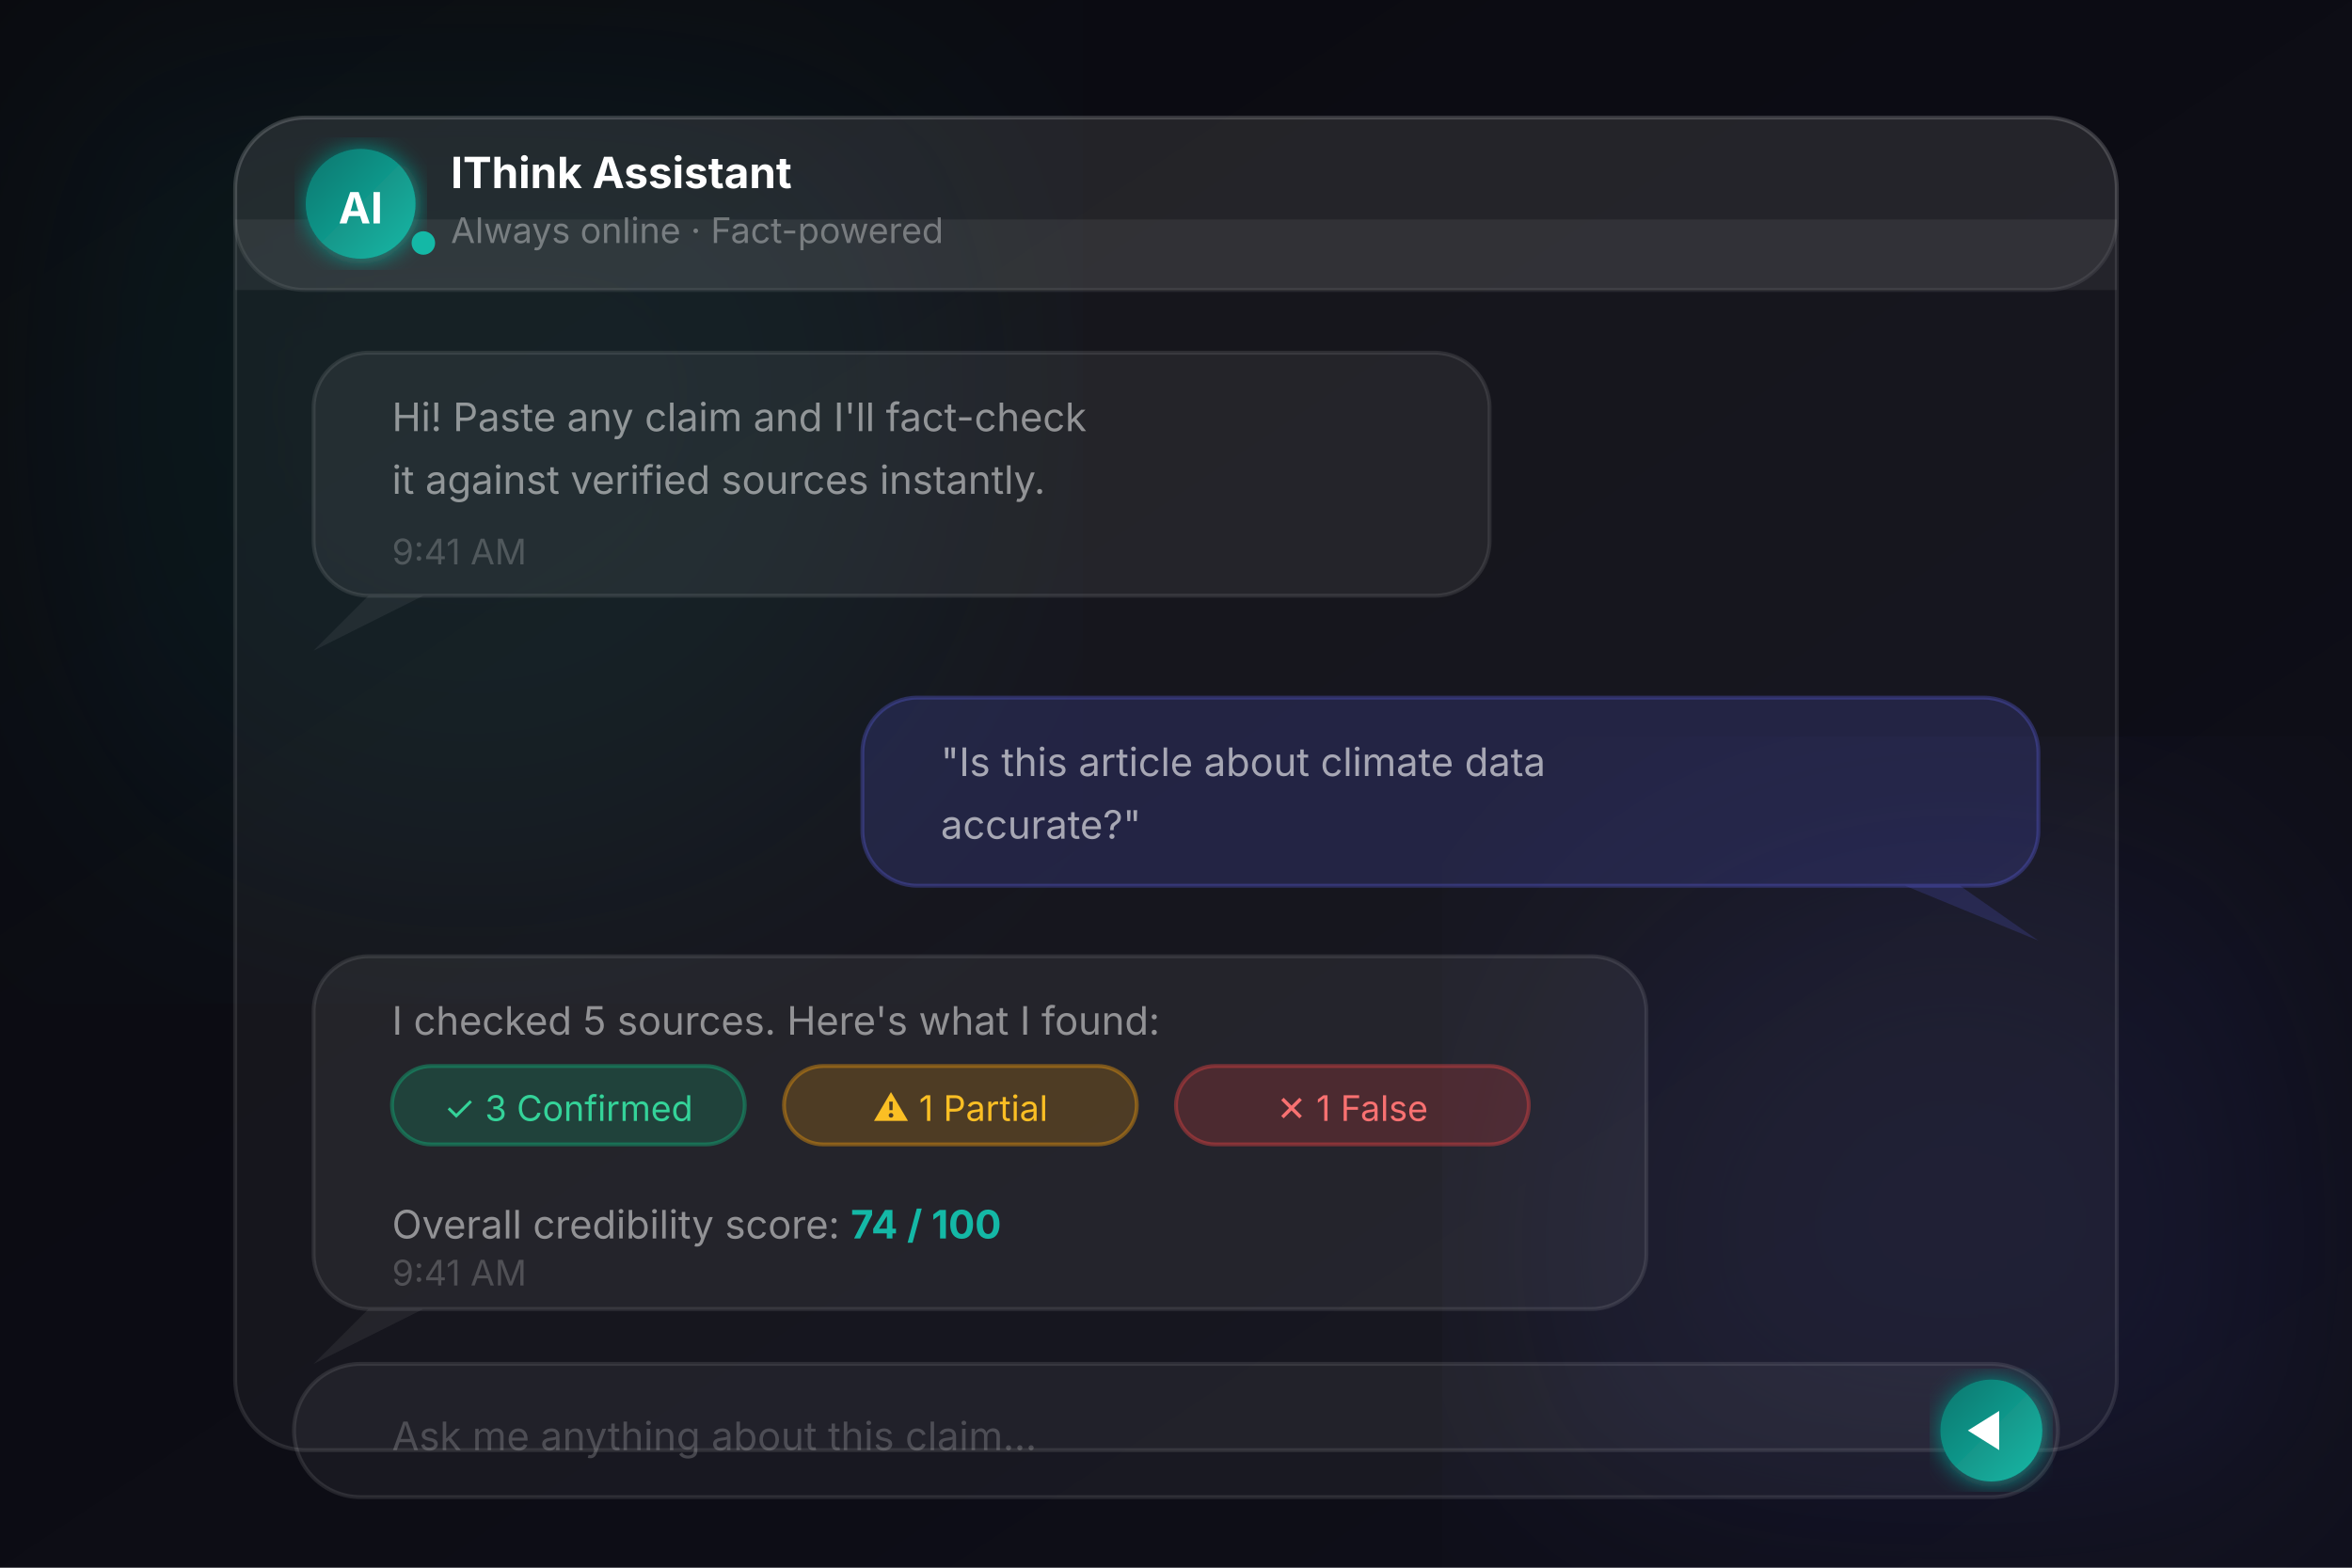
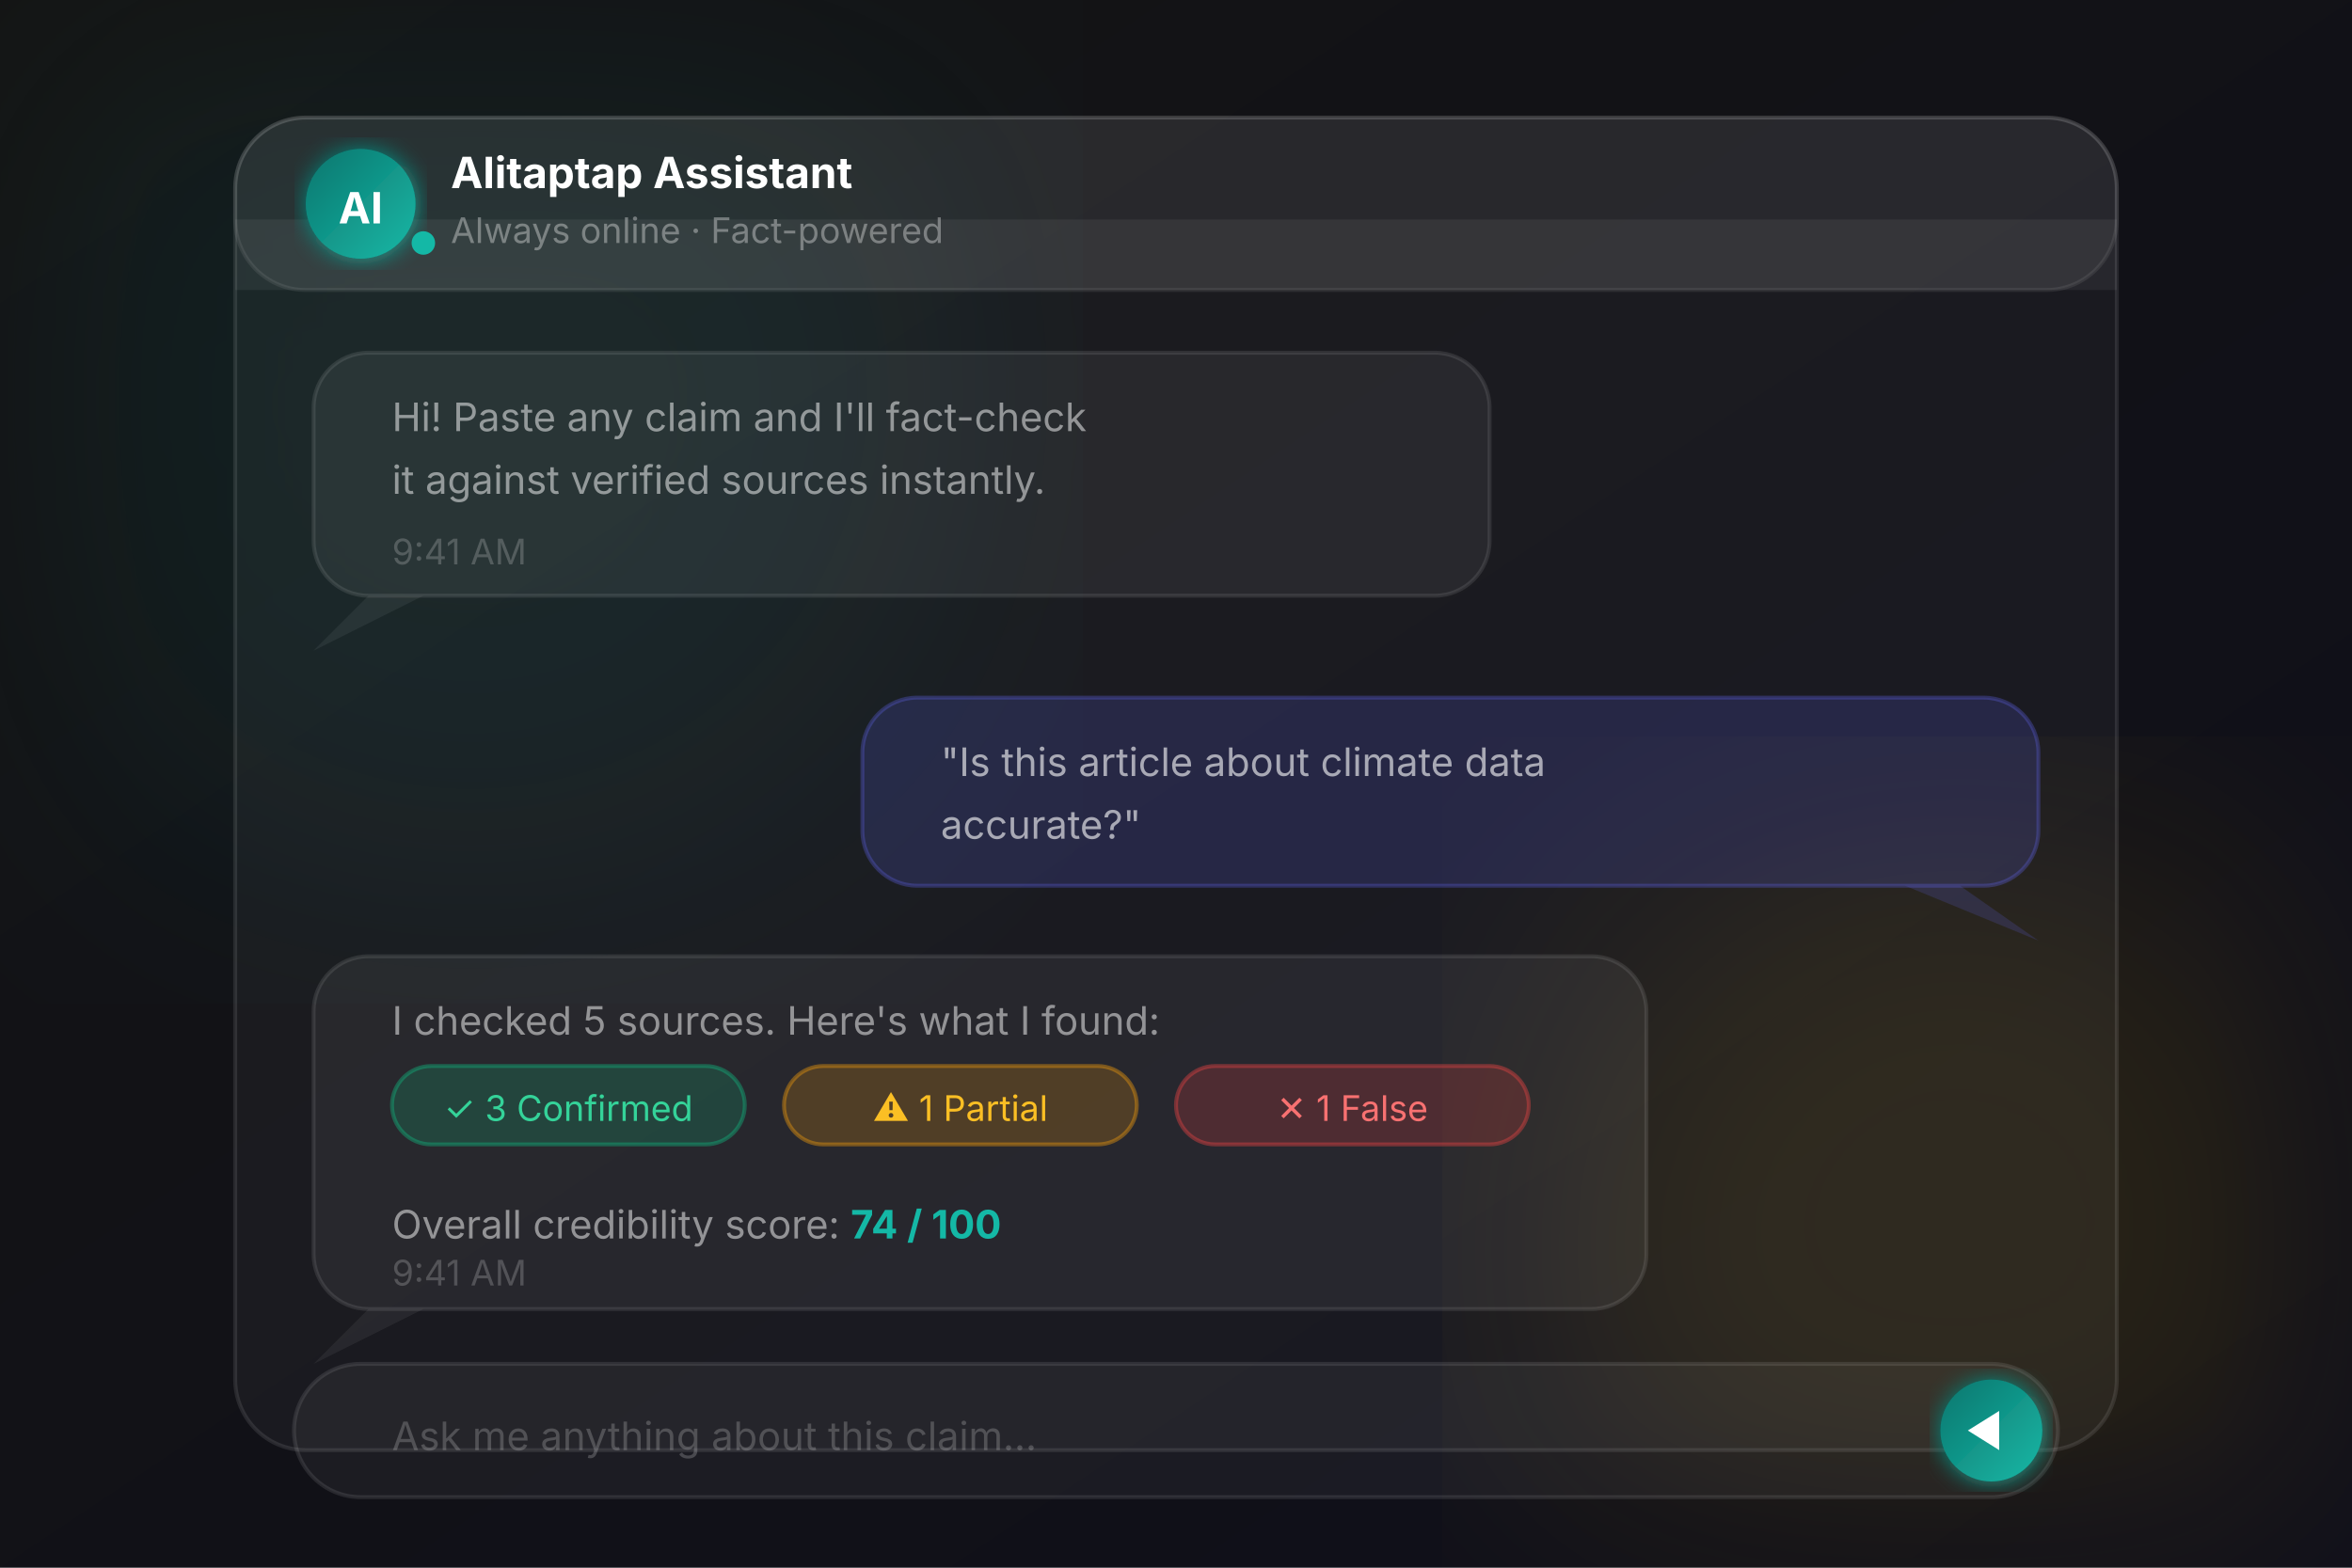
<svg xmlns="http://www.w3.org/2000/svg" viewBox="0 0 600 400" width="600" height="400">
  <defs>
    <linearGradient id="bg" x1="0%" y1="0%" x2="100%" y2="100%">
-       <stop offset="0%" style="stop-color:#0a0a0f" />
+       <stop offset="0%" style="stop-color:#141414" />
      <stop offset="100%" style="stop-color:#0f0f1a" />
    </linearGradient>
    <linearGradient id="teal" x1="0%" y1="0%" x2="100%" y2="100%">
      <stop offset="0%" style="stop-color:#0F766E" />
      <stop offset="100%" style="stop-color:#14B8A6" />
    </linearGradient>
    <linearGradient id="purple" x1="0%" y1="0%" x2="100%" y2="100%">
-       <stop offset="0%" style="stop-color:#6366f1" />
-       <stop offset="100%" style="stop-color:#0ea5e9" />
+       <stop offset="0%" style="stop-color:#FFC700" />
+       <stop offset="100%" style="stop-color:#E6B400" />
    </linearGradient>
    <filter id="blur1">
      <feGaussianBlur stdDeviation="40" />
    </filter>
    <filter id="glow">
      <feGaussianBlur stdDeviation="3" result="b" />
      <feMerge>
        <feMergeNode in="b" />
        <feMergeNode in="SourceGraphic" />
      </feMerge>
    </filter>
  </defs>
  <rect width="600" height="400" fill="url(#bg)" />
  <circle cx="120" cy="100" r="130" fill="#0F766E" opacity="0.12" filter="url(#blur1)" />
-   <circle cx="500" cy="320" r="110" fill="#6366f1" opacity="0.1" filter="url(#blur1)" />
+   <circle cx="500" cy="320" r="110" fill="#FFC700" opacity="0.1" filter="url(#blur1)" />
  <rect x="60" y="30" width="480" height="340" rx="18" fill="rgba(255,255,255,0.04)" stroke="rgba(255,255,255,0.1)" stroke-width="1" />
  <rect x="60" y="30" width="480" height="44" rx="18" fill="rgba(255,255,255,0.06)" stroke="rgba(255,255,255,0.08)" stroke-width="1" />
  <rect x="60" y="56" width="480" height="18" fill="rgba(255,255,255,0.06)" />
  <circle cx="92" cy="52" r="14" fill="url(#teal)" filter="url(#glow)" />
  <text x="92" y="57" font-family="Inter,sans-serif" font-size="11" font-weight="700" fill="white" text-anchor="middle">AI</text>
-   <text x="115" y="48" font-family="Inter,sans-serif" font-size="11" font-weight="700" fill="white">IThink Assistant</text>
+   <text x="115" y="48" font-family="Inter,sans-serif" font-size="11" font-weight="700" fill="white">Alitaptap Assistant</text>
  <text x="115" y="62" font-family="Inter,sans-serif" font-size="9" fill="rgba(255,255,255,0.35)">Always online · Fact-powered</text>
  <circle cx="108" cy="62" r="3" fill="#14B8A6" />
  <rect x="80" y="90" width="300" height="62" rx="14" fill="rgba(255,255,255,0.06)" stroke="rgba(255,255,255,0.1)" stroke-width="1" />
  <polygon points="94,152 80,166 108,152" fill="rgba(255,255,255,0.06)" />
  <text x="100" y="110" font-family="Inter,sans-serif" font-size="10" fill="rgba(255,255,255,0.5)">Hi! Paste any claim and I'll fact-check</text>
  <text x="100" y="126" font-family="Inter,sans-serif" font-size="10" fill="rgba(255,255,255,0.5)">it against verified sources instantly.</text>
  <text x="100" y="144" font-family="Inter,sans-serif" font-size="9" fill="rgba(255,255,255,0.2)">9:41 AM</text>
  <rect x="220" y="178" width="300" height="48" rx="14" fill="rgba(99,102,241,0.18)" stroke="rgba(99,102,241,0.3)" stroke-width="1" />
  <polygon points="486,226 520,240 500,226" fill="rgba(99,102,241,0.18)" />
  <text x="240" y="198" font-family="Inter,sans-serif" font-size="10" fill="rgba(255,255,255,0.6)">"Is this article about climate data</text>
  <text x="240" y="214" font-family="Inter,sans-serif" font-size="10" fill="rgba(255,255,255,0.6)">accurate?"</text>
  <rect x="80" y="244" width="340" height="90" rx="14" fill="rgba(255,255,255,0.06)" stroke="rgba(255,255,255,0.1)" stroke-width="1" />
  <polygon points="94,334 80,348 108,334" fill="rgba(255,255,255,0.06)" />
  <text x="100" y="264" font-family="Inter,sans-serif" font-size="10" fill="rgba(255,255,255,0.5)">I checked 5 sources. Here's what I found:</text>
  <rect x="100" y="272" width="90" height="20" rx="10" fill="rgba(16,185,129,0.2)" stroke="rgba(16,185,129,0.4)" stroke-width="1" />
  <text x="145" y="286" font-family="Inter,sans-serif" font-size="9" fill="#34d399" text-anchor="middle">✓ 3 Confirmed</text>
  <rect x="200" y="272" width="90" height="20" rx="10" fill="rgba(245,158,11,0.2)" stroke="rgba(245,158,11,0.4)" stroke-width="1" />
  <text x="245" y="286" font-family="Inter,sans-serif" font-size="9" fill="#fbbf24" text-anchor="middle">⚠ 1 Partial</text>
  <rect x="300" y="272" width="90" height="20" rx="10" fill="rgba(239,68,68,0.2)" stroke="rgba(239,68,68,0.4)" stroke-width="1" />
  <text x="345" y="286" font-family="Inter,sans-serif" font-size="9" fill="#f87171" text-anchor="middle">✕ 1 False</text>
  <text x="100" y="316" font-family="Inter,sans-serif" font-size="10" fill="rgba(255,255,255,0.5)">Overall credibility score: <tspan font-weight="700" fill="#14B8A6">74 / 100</tspan>
  </text>
  <text x="100" y="328" font-family="Inter,sans-serif" font-size="9" fill="rgba(255,255,255,0.2)">9:41 AM</text>
  <rect x="75" y="348" width="450" height="34" rx="17" fill="rgba(255,255,255,0.05)" stroke="rgba(255,255,255,0.1)" stroke-width="1" />
  <text x="100" y="370" font-family="Inter,sans-serif" font-size="10" fill="rgba(255,255,255,0.2)">Ask me anything about this claim...</text>
  <circle cx="508" cy="365" r="13" fill="url(#teal)" filter="url(#glow)" />
  <polygon points="502,365 510,360 510,370" fill="white" />
</svg>
